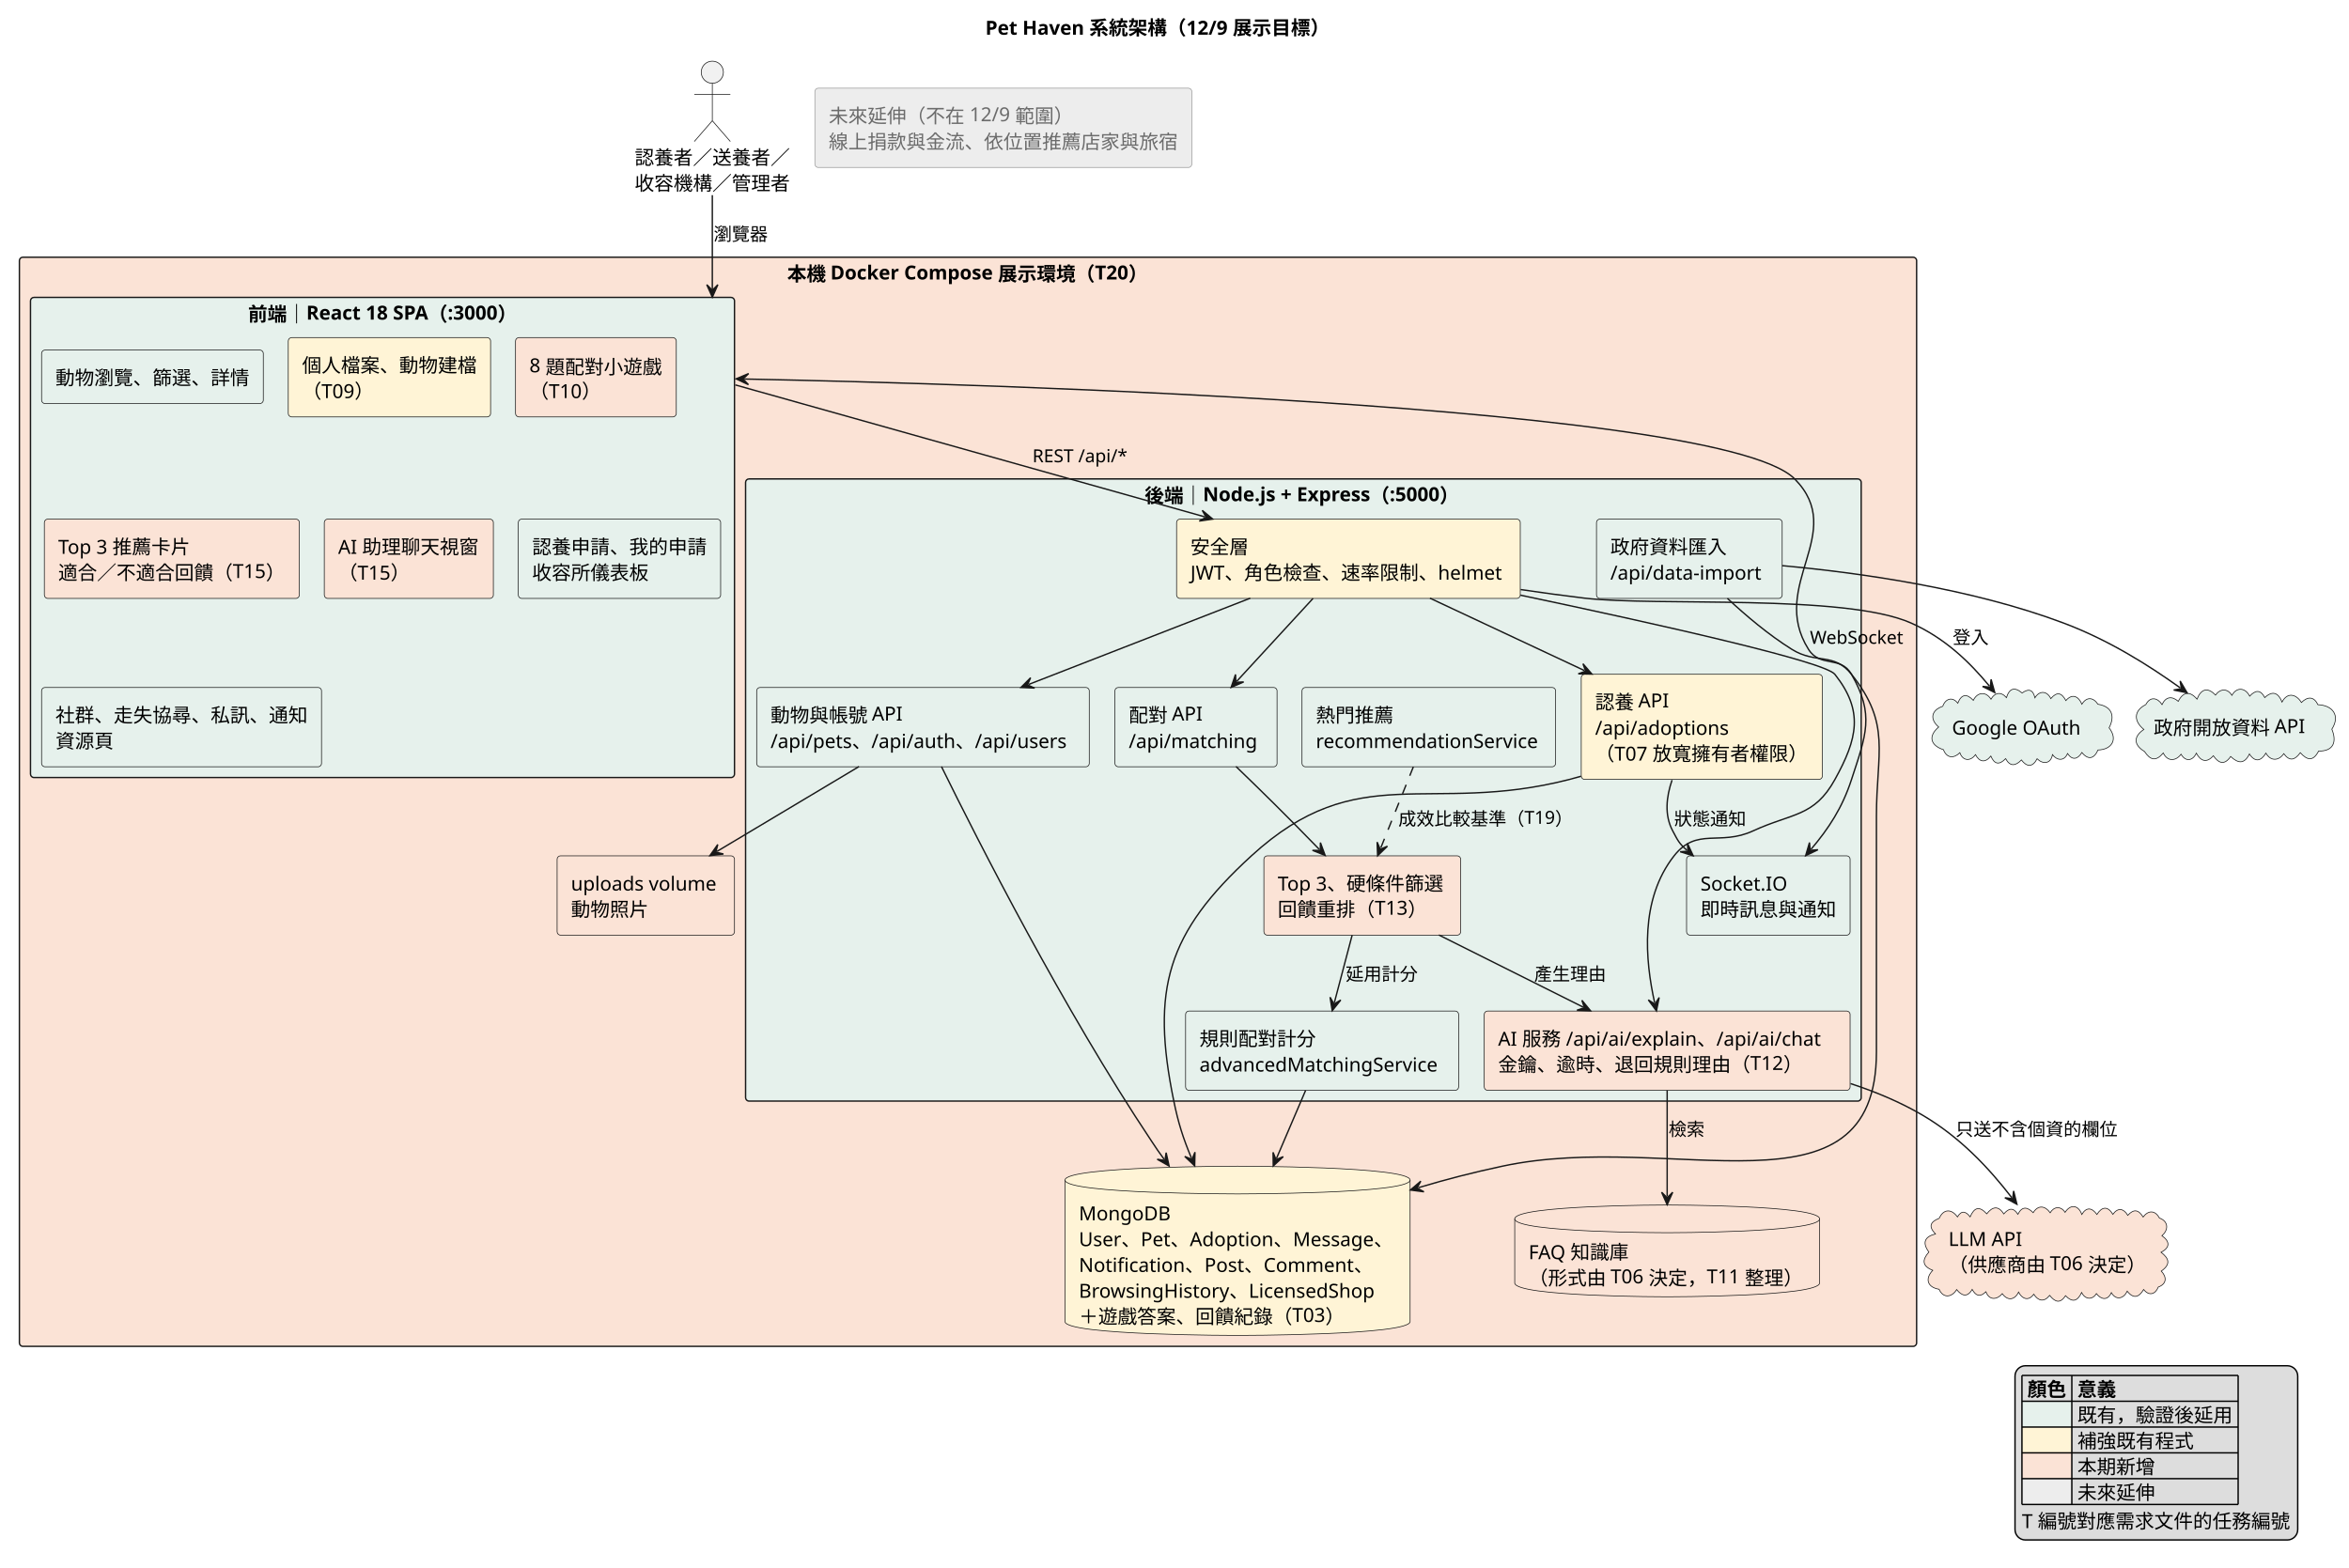
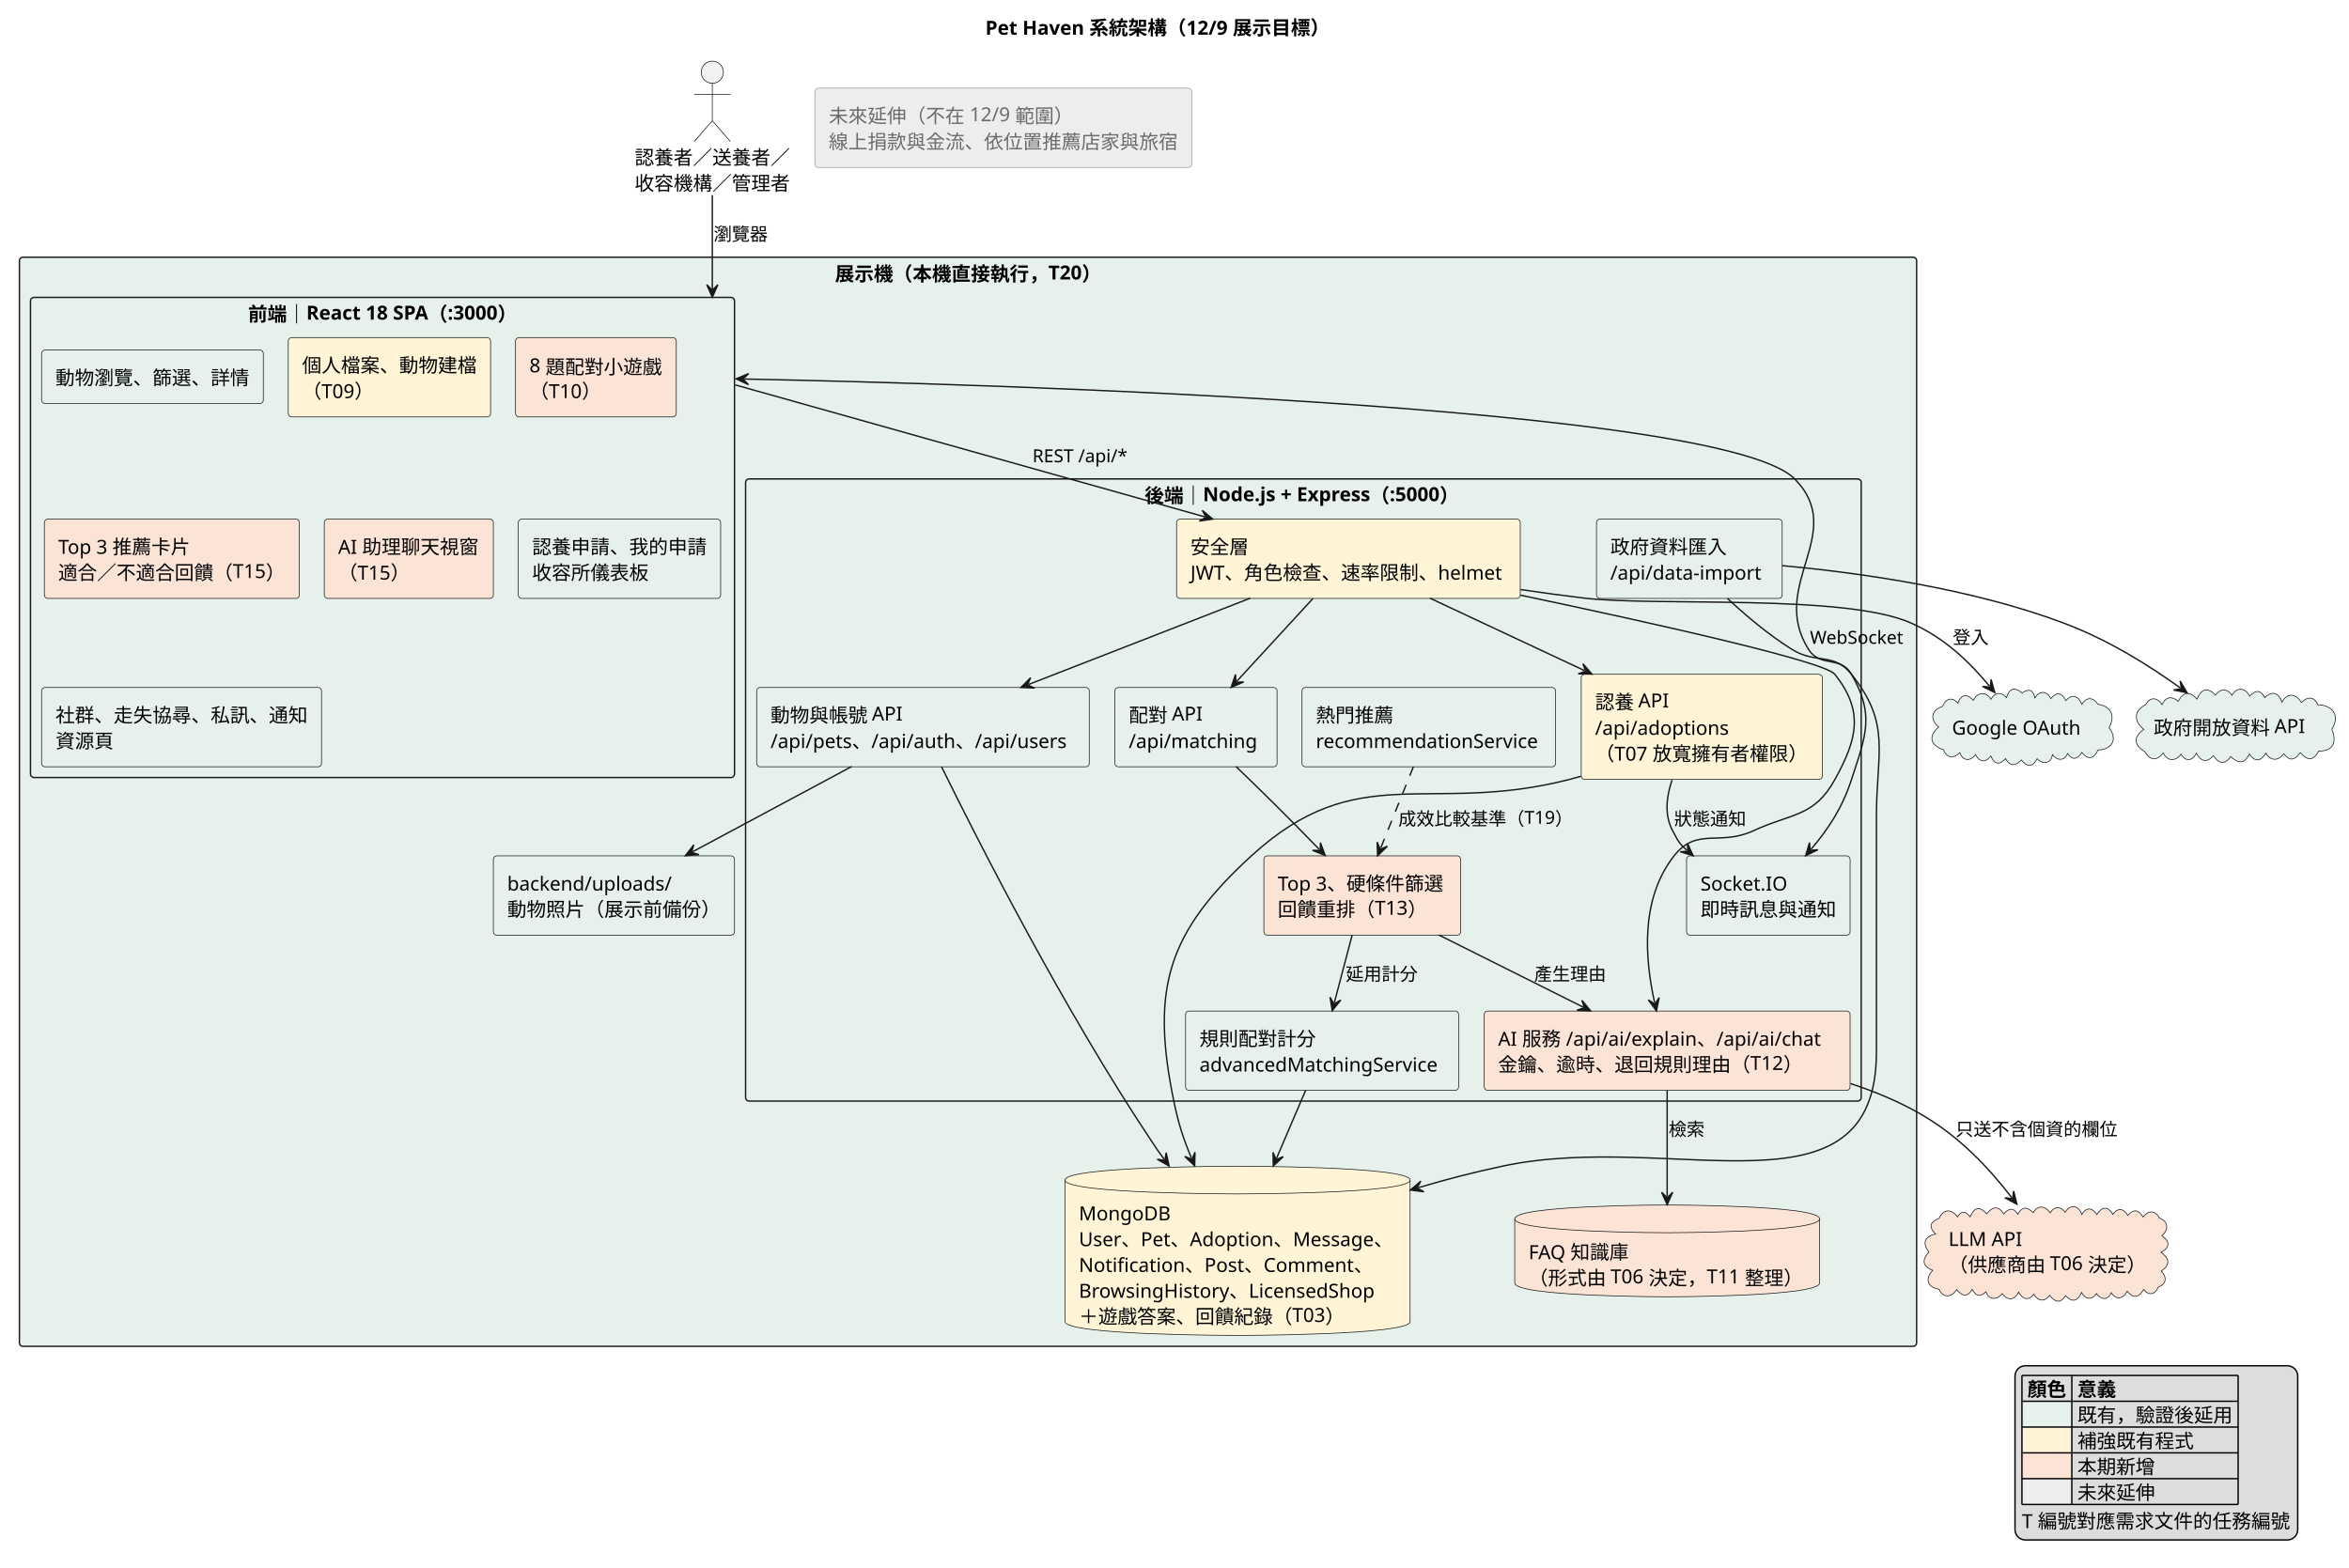
<svg xmlns="http://www.w3.org/2000/svg" contentStyleType="text/css" height="1131px" preserveAspectRatio="none" style="width:1695px;height:1131px;background:#FFFFFF;" version="1.1" viewBox="0 0 1695 1131" width="1695px" zoomAndPan="magnify">
  <defs />
  <g>
    <text fill="#000000" font-family="Microsoft JhengHei" font-size="14" font-weight="bold" lengthAdjust="spacing" textLength="248" x="711" y="25.06">Pet Haven 系統架構（12/9 展示目標）</text>
-     <g id="cluster_本機 Docker Compose 展示環境（T20）">
-       <rect fill="#FBE3D6" height="786" rx="2.5" ry="2.5" style="stroke:#181818;stroke-width:1.0;" width="1369" x="14" y="185.621" />
-       <text fill="#000000" font-family="Microsoft JhengHei" font-size="14" font-weight="bold" lengthAdjust="spacing" textLength="261" x="568" y="202.681">本機 Docker Compose 展示環境（T20）</text>
+     <g id="cluster_展示機（本機直接執行，T20）">
+       <rect fill="#E6F1EC" height="786" rx="2.5" ry="2.5" style="stroke:#181818;stroke-width:1.0;" width="1369" x="14" y="185.621" />
+       <text fill="#000000" font-family="Microsoft JhengHei" font-size="14" font-weight="bold" lengthAdjust="spacing" textLength="192" x="602.5" y="202.681">展示機（本機直接執行，T20）</text>
    </g>
    <g id="cluster_FE">
      <rect fill="#E6F1EC" height="346.5" rx="2.5" ry="2.5" style="stroke:#181818;stroke-width:1.0;" width="508" x="22" y="214.621" />
      <text fill="#000000" font-family="Microsoft JhengHei" font-size="14" font-weight="bold" lengthAdjust="spacing" textLength="194" x="179" y="231.681">前端｜React 18 SPA（:3000）</text>
    </g>
    <g id="cluster_BE">
      <rect fill="#E6F1EC" height="449" rx="2.5" ry="2.5" style="stroke:#181818;stroke-width:1.0;" width="805" x="538" y="345.621" />
      <text fill="#000000" font-family="Microsoft JhengHei" font-size="14" font-weight="bold" lengthAdjust="spacing" textLength="229" x="826" y="362.681">後端｜Node.js + Express（:5000）</text>
    </g>
    <g id="elem_U">
      <ellipse cx="514" cy="52.121" fill="#F1F1F1" rx="8" ry="8" style="stroke:#181818;stroke-width:0.5;" />
      <path d="M514,60.121 L514,87.121 M501,68.121 L527,68.121 M514,87.121 L501,102.121 M514,87.121 L527,102.121 " fill="none" style="stroke:#181818;stroke-width:0.5;" />
      <text fill="#000000" font-family="Microsoft JhengHei" font-size="14" lengthAdjust="spacing" textLength="112" x="458" y="118.681">認養者／送養者／</text>
      <text fill="#000000" font-family="Microsoft JhengHei" font-size="14" lengthAdjust="spacing" textLength="112" x="458" y="137.302">收容機構／管理者</text>
    </g>
    <g id="elem_LLM">
      <path d="M1399.326,879.201 C1402.429,872.139 1408.386,872.427 1412.458,878.21 C1415.469,873.168 1418.558,874.209 1421.607,878.171 C1424.644,871.246 1428.244,870.145 1433.617,875.97 C1437.621,870.809 1441.955,869.741 1445.874,876.062 C1449.499,871.917 1452.666,871.081 1456.072,876.3 C1459.175,870.228 1462.941,870.993 1467.11,875.15 C1470.726,869.328 1475.793,870.145 1479.37,875.194 C1482.131,870.563 1487.108,870.222 1490.119,874.907 C1494.135,868.707 1499.805,869.666 1502.189,876.427 C1505.622,870.733 1509.657,871.609 1513.093,876.424 C1516.737,870.691 1520.888,870.22 1524.62,876.339 C1528.236,871.266 1532.426,872.046 1535.355,877.069 C1539.798,872.242 1543.123,872.965 1546.447,878.291 C1550.152,873.279 1555.157,873.291 1558.192,879.023 C1564.932,881.42 1564.817,887.74 1559.995,891.771 C1565.793,895.83 1566.073,900.335 1559.363,903.733 C1565.441,908.331 1566.334,912.543 1559.541,917.309 C1563.541,921.545 1563.637,926.489 1557.404,928.825 C1555.23,934.196 1550.696,935.457 1546.813,930.594 C1543.469,936.277 1539.501,937.619 1534.976,931.812 C1532.507,937.102 1527.027,938.828 1523.518,932.872 C1520.818,938.904 1516.082,937.884 1512.715,933.568 C1509.641,938.555 1504.407,937.644 1502.081,932.761 C1499.157,938.957 1495.635,940.357 1490.43,935.076 C1486.429,941.199 1482.791,939.546 1479.011,934.843 C1474.984,939.915 1470.813,939.006 1467.534,933.993 C1463.733,939.363 1458.96,937.3 1456.564,932.479 C1453.784,938.282 1448.662,939.002 1444.805,933.61 C1441.109,938.048 1435.432,938.704 1433.01,932.231 C1428.77,936.34 1425.781,935.311 1423.076,930.518 C1419.662,936.627 1415.418,935.156 1411.888,930.64 C1408.605,936.174 1402.274,937.36 1399.202,930.424 C1390.748,929.021 1388.838,922.902 1394.641,916.745 C1386.932,913.734 1386.83,909.271 1391.837,903.556 C1386.952,896.942 1388.667,892.458 1396.589,890.51 C1391.382,885.098 1392.816,881.777 1399.326,879.201 " fill="#FBE3D6" style="stroke:#181818;stroke-width:0.5;" />
      <text fill="#000000" font-family="Microsoft JhengHei" font-size="14" lengthAdjust="spacing" textLength="54" x="1406" y="899.181">LLM API</text>
      <text fill="#000000" font-family="Microsoft JhengHei" font-size="14" lengthAdjust="spacing" textLength="144" x="1406" y="917.802">（供應商由 T06 決定）</text>
    </g>
    <g id="elem_GOOGLE">
      <path d="M1401.875,509.712 C1403.622,504.386 1408.799,502.38 1412.7,507.476 C1415.325,500.903 1419.145,500.302 1423.911,505.425 C1426.793,499.399 1433.009,498.737 1436.657,504.605 C1439.43,499.622 1444.069,499.008 1447.817,503.452 C1449.879,496.694 1453.667,495.477 1459.113,500.09 C1463.971,496.62 1467.028,497.759 1468.375,503.587 C1471.586,498.135 1477.165,498.513 1479.826,504.155 C1484.369,498.877 1487.607,499.9 1490.715,505.581 C1495.48,500.044 1499.985,502.731 1502.254,508.198 C1505.686,502.646 1510.448,503.146 1513.848,508.233 C1523.956,509.845 1526.328,516.769 1521.878,525.251 C1528.532,533.707 1523.686,541.017 1513.882,541.248 C1511.14,547.527 1506.877,548.8 1502.263,543.057 C1499.378,547.793 1495.508,549.105 1491.89,543.816 C1489.505,549.596 1484.154,548.855 1481.027,544.621 C1479.826,551.437 1474.055,551.692 1469.936,547.583 C1466.846,553.697 1462.57,553.761 1458.614,548.441 C1454.533,552.713 1450.457,553.539 1447.233,547.495 C1442.688,552.198 1439.201,551.8 1436.552,545.633 C1432.609,550.647 1428.441,550.142 1425.469,544.613 C1421.978,549.525 1416.328,549.357 1414.2,543.222 C1409.91,547.499 1404.702,547.296 1402.363,541.031 C1393.045,537.98 1391.06,531.322 1398.93,524.666 C1392.249,518.968 1393.62,512.468 1401.875,509.712 " fill="#E6F1EC" style="stroke:#181818;stroke-width:0.5;" />
      <text fill="#000000" font-family="Microsoft JhengHei" font-size="14" lengthAdjust="spacing" textLength="97" x="1408.5" y="530.181">Google OAuth</text>
    </g>
    <g id="elem_GOV">
      <path d="M1548.38,508.493 C1551.52,502.341 1556.91,503.486 1560.084,508.457 C1562.757,502.736 1567.196,502.096 1571.805,506.129 C1575.357,499.079 1580.276,498.603 1585.341,504.553 C1588.143,497.281 1592.91,495.579 1598.655,501.609 C1602.042,496.918 1607.282,496.536 1610.499,501.812 C1614.064,495.41 1620.325,496.371 1623.328,502.393 C1627.45,498.001 1631.082,497.432 1634.226,503.42 C1639.921,498.094 1644.091,499.989 1646.672,506.652 C1650.579,499.172 1657.046,501.009 1660.66,506.956 C1665.155,502.627 1669.531,502.356 1672.608,508.563 C1683.146,508.969 1688.936,516.299 1682.622,526.248 C1686.231,534.925 1684.199,542.239 1673.09,542.023 C1669.162,549.572 1664.947,548.844 1659.841,543.206 C1656.083,548.364 1652.351,549.873 1647.932,543.914 C1644.266,549.276 1638.347,549.427 1635.039,543.504 C1631.614,549.311 1627.196,550.384 1623.15,544.115 C1619.456,551.656 1615.001,550.981 1609.613,545.937 C1605.145,552.418 1601.067,551.017 1597.111,545.409 C1592.29,550.886 1587.957,549.343 1584.827,543.562 C1582.319,549.111 1577.071,550.017 1573.811,544.298 C1570.063,549.428 1563.937,549.728 1560.978,543.414 C1555.766,549.658 1551.631,548.717 1547.434,542.327 C1539.597,537.582 1539.303,531.603 1546.981,526.417 C1539.765,520.553 1539.326,513.087 1548.38,508.493 " fill="#E6F1EC" style="stroke:#181818;stroke-width:0.5;" />
      <text fill="#000000" font-family="Microsoft JhengHei" font-size="14" lengthAdjust="spacing" textLength="110" x="1554" y="530.181">政府開放資料 API</text>
    </g>
    <g id="elem_FUTURE">
      <rect fill="#EDEDED" height="57.242" rx="2.5" ry="2.5" style="stroke:#9A9A9A;stroke-width:0.5;" width="272" x="588" y="63.621" />
      <text fill="#6B6B6B" font-family="Microsoft JhengHei" font-size="14" lengthAdjust="spacing" textLength="178" x="598" y="88.681">未來延伸（不在 12/9 範圍）</text>
      <text fill="#6B6B6B" font-family="Microsoft JhengHei" font-size="14" lengthAdjust="spacing" textLength="252" x="598" y="107.302">線上捐款與金流、依位置推薦店家與旅宿</text>
    </g>
    <g id="elem_DB">
      <path d="M768.5,851.621 C768.5,841.621 893,841.621 893,841.621 C893,841.621 1017.5,841.621 1017.5,851.621 L1017.5,953.727 C1017.5,963.727 893,963.727 893,963.727 C893,963.727 768.5,963.727 768.5,953.727 L768.5,851.621 " fill="#FFF4D6" style="stroke:#181818;stroke-width:0.5;" />
      <path d="M768.5,851.621 C768.5,861.621 893,861.621 893,861.621 C893,861.621 1017.5,861.621 1017.5,851.621 " fill="none" style="stroke:#181818;stroke-width:0.5;" />
      <text fill="#000000" font-family="Microsoft JhengHei" font-size="14" lengthAdjust="spacing" textLength="70" x="778.5" y="880.681">MongoDB</text>
      <text fill="#000000" font-family="Microsoft JhengHei" font-size="14" lengthAdjust="spacing" textLength="229" x="778.5" y="899.302">User、Pet、Adoption、Message、</text>
      <text fill="#000000" font-family="Microsoft JhengHei" font-size="14" lengthAdjust="spacing" textLength="216" x="778.5" y="917.923">Notification、Post、Comment、</text>
      <text fill="#000000" font-family="Microsoft JhengHei" font-size="14" lengthAdjust="spacing" textLength="216" x="778.5" y="936.544">BrowsingHistory、LicensedShop</text>
      <text fill="#000000" font-family="Microsoft JhengHei" font-size="14" lengthAdjust="spacing" textLength="192" x="778.5" y="955.165">＋遊戲答案、回饋紀錄（T03）</text>
    </g>
    <g id="elem_KB">
      <path d="M1093,879.621 C1093,869.621 1203,869.621 1203,869.621 C1203,869.621 1313,869.621 1313,879.621 L1313,925.863 C1313,935.863 1203,935.863 1203,935.863 C1203,935.863 1093,935.863 1093,925.863 L1093,879.621 " fill="#FBE3D6" style="stroke:#181818;stroke-width:0.5;" />
      <path d="M1093,879.621 C1093,889.621 1203,889.621 1203,889.621 C1203,889.621 1313,889.621 1313,879.621 " fill="none" style="stroke:#181818;stroke-width:0.5;" />
      <text fill="#000000" font-family="Microsoft JhengHei" font-size="14" lengthAdjust="spacing" textLength="74" x="1103" y="908.681">FAQ 知識庫</text>
      <text fill="#000000" font-family="Microsoft JhengHei" font-size="14" lengthAdjust="spacing" textLength="200" x="1103" y="927.302">（形式由 T06 決定，T11 整理）</text>
    </g>
    <g id="elem_VOL">
-       <rect fill="#FBE3D6" height="57.242" rx="2.5" ry="2.5" style="stroke:#181818;stroke-width:0.5;" width="128" x="402" y="617.621" />
-       <text fill="#000000" font-family="Microsoft JhengHei" font-size="14" lengthAdjust="spacing" textLength="108" x="412" y="642.681">uploads volume</text>
-       <text fill="#000000" font-family="Microsoft JhengHei" font-size="14" lengthAdjust="spacing" textLength="56" x="412" y="661.302">動物照片</text>
+       <rect fill="#E6F1EC" height="57.242" rx="2.5" ry="2.5" style="stroke:#181818;stroke-width:0.5;" width="174" x="356" y="617.621" />
+       <text fill="#000000" font-family="Microsoft JhengHei" font-size="14" lengthAdjust="spacing" textLength="123" x="366" y="642.681">backend/uploads/</text>
+       <text fill="#000000" font-family="Microsoft JhengHei" font-size="14" lengthAdjust="spacing" textLength="154" x="366" y="661.302">動物照片（展示前備份）</text>
    </g>
    <g id="elem_FE_PET">
      <rect fill="#E6F1EC" height="38.621" rx="2.5" ry="2.5" style="stroke:#181818;stroke-width:0.5;" width="160" x="30" y="252.621" />
      <text fill="#000000" font-family="Microsoft JhengHei" font-size="14" lengthAdjust="spacing" textLength="140" x="40" y="277.681">動物瀏覽、篩選、詳情</text>
    </g>
    <g id="elem_FE_PROFILE">
      <rect fill="#FFF4D6" height="57.242" rx="2.5" ry="2.5" style="stroke:#181818;stroke-width:0.5;" width="146" x="208" y="243.621" />
      <text fill="#000000" font-family="Microsoft JhengHei" font-size="14" lengthAdjust="spacing" textLength="126" x="218" y="268.681">個人檔案、動物建檔</text>
      <text fill="#000000" font-family="Microsoft JhengHei" font-size="14" lengthAdjust="spacing" textLength="52" x="218" y="287.302">（T09）</text>
    </g>
    <g id="elem_FE_GAME">
      <rect fill="#FBE3D6" height="57.242" rx="2.5" ry="2.5" style="stroke:#181818;stroke-width:0.5;" width="116" x="372" y="243.621" />
      <text fill="#000000" font-family="Microsoft JhengHei" font-size="14" lengthAdjust="spacing" textLength="96" x="382" y="268.681">8 題配對小遊戲</text>
      <text fill="#000000" font-family="Microsoft JhengHei" font-size="14" lengthAdjust="spacing" textLength="52" x="382" y="287.302">（T10）</text>
    </g>
    <g id="elem_FE_REC">
      <rect fill="#FBE3D6" height="57.242" rx="2.5" ry="2.5" style="stroke:#181818;stroke-width:0.5;" width="184" x="32" y="374.621" />
      <text fill="#000000" font-family="Microsoft JhengHei" font-size="14" lengthAdjust="spacing" textLength="98" x="42" y="399.681">Top 3 推薦卡片</text>
      <text fill="#000000" font-family="Microsoft JhengHei" font-size="14" lengthAdjust="spacing" textLength="164" x="42" y="418.302">適合／不適合回饋（T15）</text>
    </g>
    <g id="elem_FE_CHAT">
      <rect fill="#FBE3D6" height="57.242" rx="2.5" ry="2.5" style="stroke:#181818;stroke-width:0.5;" width="122" x="234" y="374.621" />
      <text fill="#000000" font-family="Microsoft JhengHei" font-size="14" lengthAdjust="spacing" textLength="102" x="244" y="399.681">AI 助理聊天視窗</text>
      <text fill="#000000" font-family="Microsoft JhengHei" font-size="14" lengthAdjust="spacing" textLength="52" x="244" y="418.302">（T15）</text>
    </g>
    <g id="elem_FE_ADOPT">
      <rect fill="#E6F1EC" height="57.242" rx="2.5" ry="2.5" style="stroke:#181818;stroke-width:0.5;" width="146" x="374" y="374.621" />
      <text fill="#000000" font-family="Microsoft JhengHei" font-size="14" lengthAdjust="spacing" textLength="126" x="384" y="399.681">認養申請、我的申請</text>
      <text fill="#000000" font-family="Microsoft JhengHei" font-size="14" lengthAdjust="spacing" textLength="84" x="384" y="418.302">收容所儀表板</text>
    </g>
    <g id="elem_FE_SOCIAL">
      <rect fill="#E6F1EC" height="57.242" rx="2.5" ry="2.5" style="stroke:#181818;stroke-width:0.5;" width="202" x="30" y="496.121" />
      <text fill="#000000" font-family="Microsoft JhengHei" font-size="14" lengthAdjust="spacing" textLength="182" x="40" y="521.181">社群、走失協尋、私訊、通知</text>
      <text fill="#000000" font-family="Microsoft JhengHei" font-size="14" lengthAdjust="spacing" textLength="42" x="40" y="539.802">資源頁</text>
    </g>
    <g id="elem_BE_SEC">
      <rect fill="#FFF4D6" height="57.242" rx="2.5" ry="2.5" style="stroke:#181818;stroke-width:0.5;" width="248" x="849" y="374.621" />
      <text fill="#000000" font-family="Microsoft JhengHei" font-size="14" lengthAdjust="spacing" textLength="42" x="859" y="399.681">安全層</text>
      <text fill="#000000" font-family="Microsoft JhengHei" font-size="14" lengthAdjust="spacing" textLength="228" x="859" y="418.302">JWT、角色檢查、速率限制、helmet</text>
    </g>
    <g id="elem_BE_ADOPT">
      <rect fill="#FFF4D6" height="75.863" rx="2.5" ry="2.5" style="stroke:#181818;stroke-width:0.5;" width="174" x="1141" y="486.621" />
      <text fill="#000000" font-family="Microsoft JhengHei" font-size="14" lengthAdjust="spacing" textLength="54" x="1151" y="511.681">認養 API</text>
      <text fill="#000000" font-family="Microsoft JhengHei" font-size="14" lengthAdjust="spacing" textLength="101" x="1151" y="530.302">/api/adoptions</text>
      <text fill="#000000" font-family="Microsoft JhengHei" font-size="14" lengthAdjust="spacing" textLength="154" x="1151" y="548.923">（T07 放寬擁有者權限）</text>
    </g>
    <g id="elem_BE_PET">
      <rect fill="#E6F1EC" height="57.242" rx="2.5" ry="2.5" style="stroke:#181818;stroke-width:0.5;" width="240" x="546" y="496.121" />
      <text fill="#000000" font-family="Microsoft JhengHei" font-size="14" lengthAdjust="spacing" textLength="96" x="556" y="521.181">動物與帳號 API</text>
      <text fill="#000000" font-family="Microsoft JhengHei" font-size="14" lengthAdjust="spacing" textLength="220" x="556" y="539.802">/api/pets、/api/auth、/api/users</text>
    </g>
    <g id="elem_BE_MATCH">
      <rect fill="#E6F1EC" height="57.242" rx="2.5" ry="2.5" style="stroke:#181818;stroke-width:0.5;" width="117" x="804.5" y="496.121" />
      <text fill="#000000" font-family="Microsoft JhengHei" font-size="14" lengthAdjust="spacing" textLength="54" x="814.5" y="521.181">配對 API</text>
      <text fill="#000000" font-family="Microsoft JhengHei" font-size="14" lengthAdjust="spacing" textLength="97" x="814.5" y="539.802">/api/matching</text>
    </g>
    <g id="elem_SVC_MATCH">
      <rect fill="#E6F1EC" height="57.242" rx="2.5" ry="2.5" style="stroke:#181818;stroke-width:0.5;" width="197" x="855.5" y="729.621" />
      <text fill="#000000" font-family="Microsoft JhengHei" font-size="14" lengthAdjust="spacing" textLength="84" x="865.5" y="754.681">規則配對計分</text>
      <text fill="#000000" font-family="Microsoft JhengHei" font-size="14" lengthAdjust="spacing" textLength="177" x="865.5" y="773.302">advancedMatchingService</text>
    </g>
    <g id="elem_SVC_POP">
      <rect fill="#E6F1EC" height="57.242" rx="2.5" ry="2.5" style="stroke:#181818;stroke-width:0.5;" width="183" x="939.5" y="496.121" />
      <text fill="#000000" font-family="Microsoft JhengHei" font-size="14" lengthAdjust="spacing" textLength="56" x="949.5" y="521.181">熱門推薦</text>
      <text fill="#000000" font-family="Microsoft JhengHei" font-size="14" lengthAdjust="spacing" textLength="163" x="949.5" y="539.802">recommendationService</text>
    </g>
    <g id="elem_SVC_TOP3">
      <rect fill="#FBE3D6" height="57.242" rx="2.5" ry="2.5" style="stroke:#181818;stroke-width:0.5;" width="142" x="912" y="617.621" />
      <text fill="#000000" font-family="Microsoft JhengHei" font-size="14" lengthAdjust="spacing" textLength="122" x="922" y="642.681">Top 3、硬條件篩選</text>
      <text fill="#000000" font-family="Microsoft JhengHei" font-size="14" lengthAdjust="spacing" textLength="108" x="922" y="661.302">回饋重排（T13）</text>
    </g>
    <g id="elem_SVC_AI">
      <rect fill="#FBE3D6" height="57.242" rx="2.5" ry="2.5" style="stroke:#181818;stroke-width:0.5;" width="264" x="1071" y="729.621" />
      <text fill="#000000" font-family="Microsoft JhengHei" font-size="14" lengthAdjust="spacing" textLength="244" x="1081" y="754.681">AI 服務 /api/ai/explain、/api/ai/chat</text>
      <text fill="#000000" font-family="Microsoft JhengHei" font-size="14" lengthAdjust="spacing" textLength="220" x="1081" y="773.302">金鑰、逾時、退回規則理由（T12）</text>
    </g>
    <g id="elem_BE_IMPORT">
      <rect fill="#E6F1EC" height="57.242" rx="2.5" ry="2.5" style="stroke:#181818;stroke-width:0.5;" width="134" x="1152" y="374.621" />
      <text fill="#000000" font-family="Microsoft JhengHei" font-size="14" lengthAdjust="spacing" textLength="84" x="1162" y="399.681">政府資料匯入</text>
      <text fill="#000000" font-family="Microsoft JhengHei" font-size="14" lengthAdjust="spacing" textLength="114" x="1162" y="418.302">/api/data-import</text>
    </g>
    <g id="elem_BE_IO">
      <rect fill="#E6F1EC" height="57.242" rx="2.5" ry="2.5" style="stroke:#181818;stroke-width:0.5;" width="118" x="1217" y="617.621" />
      <text fill="#000000" font-family="Microsoft JhengHei" font-size="14" lengthAdjust="spacing" textLength="62" x="1227" y="642.681">Socket.IO</text>
      <text fill="#000000" font-family="Microsoft JhengHei" font-size="14" lengthAdjust="spacing" textLength="98" x="1227" y="661.302">即時訊息與通知</text>
    </g>
    <polygon fill="#181818" points="514,214.454,518,205.454,514,209.454,510,205.454,514,214.454" style="stroke:#181818;stroke-width:1.0;" />
    <path d="M514,140.822 C514,161.109 514,185.075 514,206.885 C514,208.248 514,209.602 514,210.947 C514,211.62 514,212.29 514,212.957 C514,213.291 514,213.624 514,213.956 C514,214.122 514,208.288 514,208.454 " fill="none" style="stroke:#181818;stroke-width:1.0;" />
    <text fill="#000000" font-family="Microsoft JhengHei" font-size="13" lengthAdjust="spacing" textLength="39" x="515" y="173.605">瀏覽器</text>
    <polygon fill="#181818" points="875.122,374.613,867.54,368.327,870.308,373.26,865.375,376.029,875.122,374.613" style="stroke:#181818;stroke-width:1.0;" />
    <path d="M530.563,277.776 C531.014,277.903 531.474,278.032 531.941,278.163 C535.682,279.215 539.952,280.415 544.697,281.748 C554.186,284.415 565.575,287.616 578.432,291.229 C604.145,298.456 635.73,307.333 669.731,316.889 C737.735,336.001 809.632,356.207 869.346,372.99 " fill="none" style="stroke:#181818;stroke-width:1.0;" />
    <text fill="#000000" font-family="Microsoft JhengHei" font-size="13" lengthAdjust="spacing" textLength="66" x="745" y="333.605">REST /api/*</text>
    <polygon fill="#181818" points="531.129,273.419,540.052,277.588,536.128,273.513,540.203,269.589,531.129,273.419" style="stroke:#181818;stroke-width:1.0;" />
    <polygon fill="#181818" points="1302.93,617.492,1311.802,613.216,1306.164,613.679,1305.7,608.041,1302.93,617.492" style="stroke:#181818;stroke-width:1.0;" />
    <path d="M537.128,273.532 C540.659,273.599 538.7,273.565 543.214,273.657 C552.244,273.841 563.171,274.079 575.719,274.378 C600.815,274.976 632.395,275.82 668.239,276.974 C739.928,279.284 828.678,282.84 916.744,288.168 C1092.878,298.824 1266.279,316.57 1295,345.621 C1333.56,384.625 1275.73,422.237 1305,468.621 C1313.502,482.095 1328.051,472.814 1336,486.621 C1352.853,515.894 1346.446,530.499 1336,562.621 C1329.373,583 1319.487,597.97 1306.811,612.916 " fill="none" style="stroke:#181818;stroke-width:1.0;" />
    <text fill="#000000" font-family="Microsoft JhengHei" font-size="13" lengthAdjust="spacing" textLength="68" x="1306" y="464.605">WebSocket</text>
    <polygon fill="#181818" points="736.727,496.091,746.565,496.554,741.386,494.277,743.663,489.099,736.727,496.091" style="stroke:#181818;stroke-width:1.0;" />
    <path d="M902.183,431.687 C852.512,451.021 791.969,474.588 742.318,493.914 " fill="none" style="stroke:#181818;stroke-width:1.0;" />
    <polygon fill="#181818" points="1148.701,486.459,1142.248,479.018,1144.173,484.337,1138.854,486.262,1148.701,486.459" style="stroke:#181818;stroke-width:1.0;" />
    <path d="M1031.822,431.687 C1066.534,447.954 1105.494,466.211 1143.268,483.913 " fill="none" style="stroke:#181818;stroke-width:1.0;" />
    <polygon fill="#181818" points="888.374,496.055,897.413,492.143,891.761,492.377,891.527,486.725,888.374,496.055" style="stroke:#181818;stroke-width:1.0;" />
    <path d="M947.487,431.837 C929.716,451.143 910.178,472.368 892.438,491.641 " fill="none" style="stroke:#181818;stroke-width:1.0;" />
    <polygon fill="#181818" points="1195.268,729.527,1197.225,719.875,1194.185,724.646,1189.414,721.607,1195.268,729.527" style="stroke:#181818;stroke-width:1.0;" />
    <path d="M1097.032,429.494 C1195.062,450.142 1316.639,477.329 1324,486.621 C1344.975,513.097 1340.352,533.065 1324,562.621 C1309.016,589.704 1293.095,586.634 1265,599.621 C1240.885,610.768 1224.409,596.728 1208,617.621 C1183.078,649.355 1187.16,692.962 1193.969,723.67 " fill="none" style="stroke:#181818;stroke-width:1.0;" />
    <polygon fill="#181818" points="956.2,617.323,952.795,608.082,952.715,613.738,947.058,613.658,956.2,617.323" style="stroke:#181818;stroke-width:1.0;" />
    <path d="M891.866,553.154 C900.927,561.882 910.929,571.606 920,580.621 C931.99,592.539 940.894,601.578 952.018,613.021 " fill="none" style="stroke:#181818;stroke-width:1.0;" />
    <polygon fill="#181818" points="961.316,729.372,967.478,721.689,962.59,724.538,959.742,719.65,961.316,729.372" style="stroke:#181818;stroke-width:1.0;" />
    <path d="M975.682,674.879 C971.286,691.554 967.241,706.897 962.845,723.571 " fill="none" style="stroke:#181818;stroke-width:1.0;" />
    <text fill="#000000" font-family="Microsoft JhengHei" font-size="13" lengthAdjust="spacing" textLength="52" x="971" y="707.605">延用計分</text>
    <polygon fill="#181818" points="1147.746,729.494,1141.485,721.891,1143.274,727.258,1137.907,729.047,1147.746,729.494" style="stroke:#181818;stroke-width:1.0;" />
    <path d="M1038.231,674.737 C1071.706,691.474 1108.9,710.071 1142.379,726.811 " fill="none" style="stroke:#181818;stroke-width:1.0;" />
    <text fill="#000000" font-family="Microsoft JhengHei" font-size="13" lengthAdjust="spacing" textLength="52" x="1107" y="707.605">產生理由</text>
    <polygon fill="#181818" points="994.072,617.555,1001.139,610.695,995.936,612.916,993.715,607.713,994.072,617.555" style="stroke:#181818;stroke-width:1.0;" />
    <path d="M1019.867,553.337 C1012.113,572.643 1004.05,592.715 996.309,611.988 " fill="none" style="stroke:#181818;stroke-width:1.0;stroke-dasharray:7.0,7.0;" />
    <text fill="#000000" font-family="Microsoft JhengHei" font-size="13" lengthAdjust="spacing" textLength="127" x="1009" y="595.605">成效比較基準（T19）</text>
    <polygon fill="#181818" points="1203,869.394,1207,860.394,1203,864.394,1199,860.394,1203,869.394" style="stroke:#181818;stroke-width:1.0;" />
    <path d="M1203,786.935 C1203,810.586 1203,838.562 1203,863.394 " fill="none" style="stroke:#181818;stroke-width:1.0;" />
    <text fill="#000000" font-family="Microsoft JhengHei" font-size="13" lengthAdjust="spacing" textLength="26" x="1204" y="819.605">檢索</text>
    <polygon fill="#181818" points="1455.347,869.058,1453.004,859.492,1452.288,865.104,1446.676,864.387,1455.347,869.058" style="stroke:#181818;stroke-width:1.0;" />
    <path d="M1335.323,781.988 C1353.35,787.891 1371.099,795.308 1387,804.621 C1414.496,820.726 1435.12,842.909 1451.676,864.312 " fill="none" style="stroke:#181818;stroke-width:1.0;" />
    <text fill="#000000" font-family="Microsoft JhengHei" font-size="13" lengthAdjust="spacing" textLength="117" x="1411" y="819.605">只送不含個資的欄位</text>
    <polygon fill="#181818" points="1221.777,617.584,1217.638,608.647,1218.014,614.291,1212.37,614.667,1221.777,617.584" style="stroke:#181818;stroke-width:1.0;" />
    <path d="M1206.522,562.979 C1202.356,575.105 1200.922,588.333 1207,599.621 C1210.673,606.444 1211.352,608.461 1217.262,613.633 " fill="none" style="stroke:#181818;stroke-width:1.0;" />
    <text fill="#000000" font-family="Microsoft JhengHei" font-size="13" lengthAdjust="spacing" textLength="52" x="1208" y="595.605">狀態通知</text>
    <polygon fill="#181818" points="843.594,841.464,841.458,831.85,840.621,837.444,835.026,836.607,843.594,841.464" style="stroke:#181818;stroke-width:1.0;" />
    <path d="M679.341,553.217 C705.709,606.896 767.465,728.45 831,823.621 C834.938,829.52 835.637,830.706 840.026,836.64 " fill="none" style="stroke:#181818;stroke-width:1.0;" />
    <polygon fill="#181818" points="862.057,841.339,862.278,831.493,860.129,836.726,854.896,834.577,862.057,841.339" style="stroke:#181818;stroke-width:1.0;" />
    <path d="M1140.906,560.187 C1137.917,561.054 1134.942,561.869 1132,562.621 C1030.587,588.539 980.221,546.959 903,617.621 C842.129,673.322 830.365,713.806 847,794.621 C850.221,810.267 853.521,820.91 859.744,835.803 " fill="none" style="stroke:#181818;stroke-width:1.0;" />
    <polygon fill="#181818" points="918.759,841.446,925.978,834.747,920.727,836.85,918.624,831.598,918.759,841.446" style="stroke:#181818;stroke-width:1.0;" />
    <path d="M942.094,786.935 C935.437,802.486 929.23,816.986 921.12,835.931 " fill="none" style="stroke:#181818;stroke-width:1.0;" />
-     <polygon fill="#181818" points="512.249,617.487,522.027,616.305,516.541,614.923,517.923,609.437,512.249,617.487" style="stroke:#181818;stroke-width:1.0;" />
-     <path d="M619.865,553.187 C587.564,572.487 549.726,595.095 517.4,614.41 " fill="none" style="stroke:#181818;stroke-width:1.0;" />
+     <polygon fill="#181818" points="494.568,617.487,504.39,616.762,498.975,615.126,500.611,609.711,494.568,617.487" style="stroke:#181818;stroke-width:1.0;" />
+     <path d="M614.559,553.187 C578.544,572.487 535.9,595.338 499.856,614.653 " fill="none" style="stroke:#181818;stroke-width:1.0;" />
    <polygon fill="#181818" points="1578.158,499.947,1573.169,491.454,1574.092,497.035,1568.511,497.959,1578.158,499.947" style="stroke:#181818;stroke-width:1.0;" />
    <path d="M1286.051,408.228 C1341.847,413.325 1422.595,424.644 1489,449.621 C1521.531,461.857 1550.016,479.794 1573.279,496.453 " fill="none" style="stroke:#181818;stroke-width:1.0;" />
    <polygon fill="#181818" points="1017.712,858.801,1027.477,860.086,1022.508,857.384,1025.21,852.414,1017.712,858.801" style="stroke:#181818;stroke-width:1.0;" />
    <path d="M1246.474,431.843 C1259.737,444.198 1276.36,458.266 1293,468.621 C1310.59,479.568 1323.068,470.435 1336,486.621 C1364.87,522.757 1354,542.868 1354,589.121 C1354,589.121 1354,589.121 1354,759.121 C1354,884.598 1206.681,815.279 1084,841.621 C1062.336,846.273 1045.371,850.628 1023.467,857.1 " fill="none" style="stroke:#181818;stroke-width:1.0;" />
    <polygon fill="#181818" points="1439.383,499.782,1436.738,490.295,1436.2,495.926,1430.569,495.388,1439.383,499.782" style="stroke:#181818;stroke-width:1.0;" />
    <path d="M1097.242,425.458 C1112.625,427.734 1128.156,429.858 1143,431.621 C1195.229,437.826 1330.923,428.289 1379,449.621 C1403.569,460.523 1421.358,477.947 1435.563,495.155 " fill="none" style="stroke:#181818;stroke-width:1.0;" />
    <text fill="#000000" font-family="Microsoft JhengHei" font-size="13" lengthAdjust="spacing" textLength="26" x="1409" y="464.605">登入</text>
    <rect fill="#DDDDDD" height="125.727" id="_legend" rx="7.5" ry="7.5" style="stroke:#000000;stroke-width:1.0;" width="204" x="1454" y="985.621" />
    <text fill="#000000" font-family="Microsoft JhengHei" font-size="14" font-weight="bold" lengthAdjust="spacing" textLength="28" x="1463" y="1007.681">顏色</text>
    <text fill="#000000" font-family="Microsoft JhengHei" font-size="14" font-weight="bold" lengthAdjust="spacing" textLength="28" x="1499" y="1007.681">意義</text>
    <rect fill="#E6F1EC" height="18.621" style="stroke:none;stroke-width:1.0;" width="36" x="1459" y="1011.242" />
    <text fill="#000000" font-family="Microsoft JhengHei" font-size="14" lengthAdjust="spacing" textLength="4" x="1459" y="1026.302"> </text>
    <text fill="#000000" font-family="Microsoft JhengHei" font-size="14" lengthAdjust="spacing" textLength="112" x="1499" y="1026.302">既有，驗證後延用</text>
    <rect fill="#FFF4D6" height="18.621" style="stroke:none;stroke-width:1.0;" width="36" x="1459" y="1029.863" />
    <text fill="#000000" font-family="Microsoft JhengHei" font-size="14" lengthAdjust="spacing" textLength="4" x="1459" y="1044.923"> </text>
    <text fill="#000000" font-family="Microsoft JhengHei" font-size="14" lengthAdjust="spacing" textLength="84" x="1499" y="1044.923">補強既有程式</text>
    <rect fill="#FBE3D6" height="18.621" style="stroke:none;stroke-width:1.0;" width="36" x="1459" y="1048.484" />
    <text fill="#000000" font-family="Microsoft JhengHei" font-size="14" lengthAdjust="spacing" textLength="4" x="1459" y="1063.544"> </text>
    <text fill="#000000" font-family="Microsoft JhengHei" font-size="14" lengthAdjust="spacing" textLength="56" x="1499" y="1063.544">本期新增</text>
    <rect fill="#EDEDED" height="18.621" style="stroke:none;stroke-width:1.0;" width="36" x="1459" y="1067.105" />
    <text fill="#000000" font-family="Microsoft JhengHei" font-size="14" lengthAdjust="spacing" textLength="4" x="1459" y="1082.165"> </text>
    <text fill="#000000" font-family="Microsoft JhengHei" font-size="14" lengthAdjust="spacing" textLength="56" x="1499" y="1082.165">未來延伸</text>
    <line style="stroke:#000000;stroke-width:1.0;" x1="1459" x2="1615" y1="992.621" y2="992.621" />
    <line style="stroke:#000000;stroke-width:1.0;" x1="1459" x2="1615" y1="1011.242" y2="1011.242" />
    <line style="stroke:#000000;stroke-width:1.0;" x1="1459" x2="1615" y1="1029.863" y2="1029.863" />
    <line style="stroke:#000000;stroke-width:1.0;" x1="1459" x2="1615" y1="1048.484" y2="1048.484" />
    <line style="stroke:#000000;stroke-width:1.0;" x1="1459" x2="1615" y1="1067.105" y2="1067.105" />
    <line style="stroke:#000000;stroke-width:1.0;" x1="1459" x2="1615" y1="1085.727" y2="1085.727" />
    <line style="stroke:#000000;stroke-width:1.0;" x1="1459" x2="1459" y1="992.621" y2="1085.727" />
    <line style="stroke:#000000;stroke-width:1.0;" x1="1495" x2="1495" y1="992.621" y2="1085.727" />
    <line style="stroke:#000000;stroke-width:1.0;" x1="1615" x2="1615" y1="992.621" y2="1085.727" />
    <text fill="#000000" font-family="Microsoft JhengHei" font-size="14" lengthAdjust="spacing" textLength="194" x="1459" y="1102.786">T 編號對應需求文件的任務編號</text>
  </g>
</svg>
